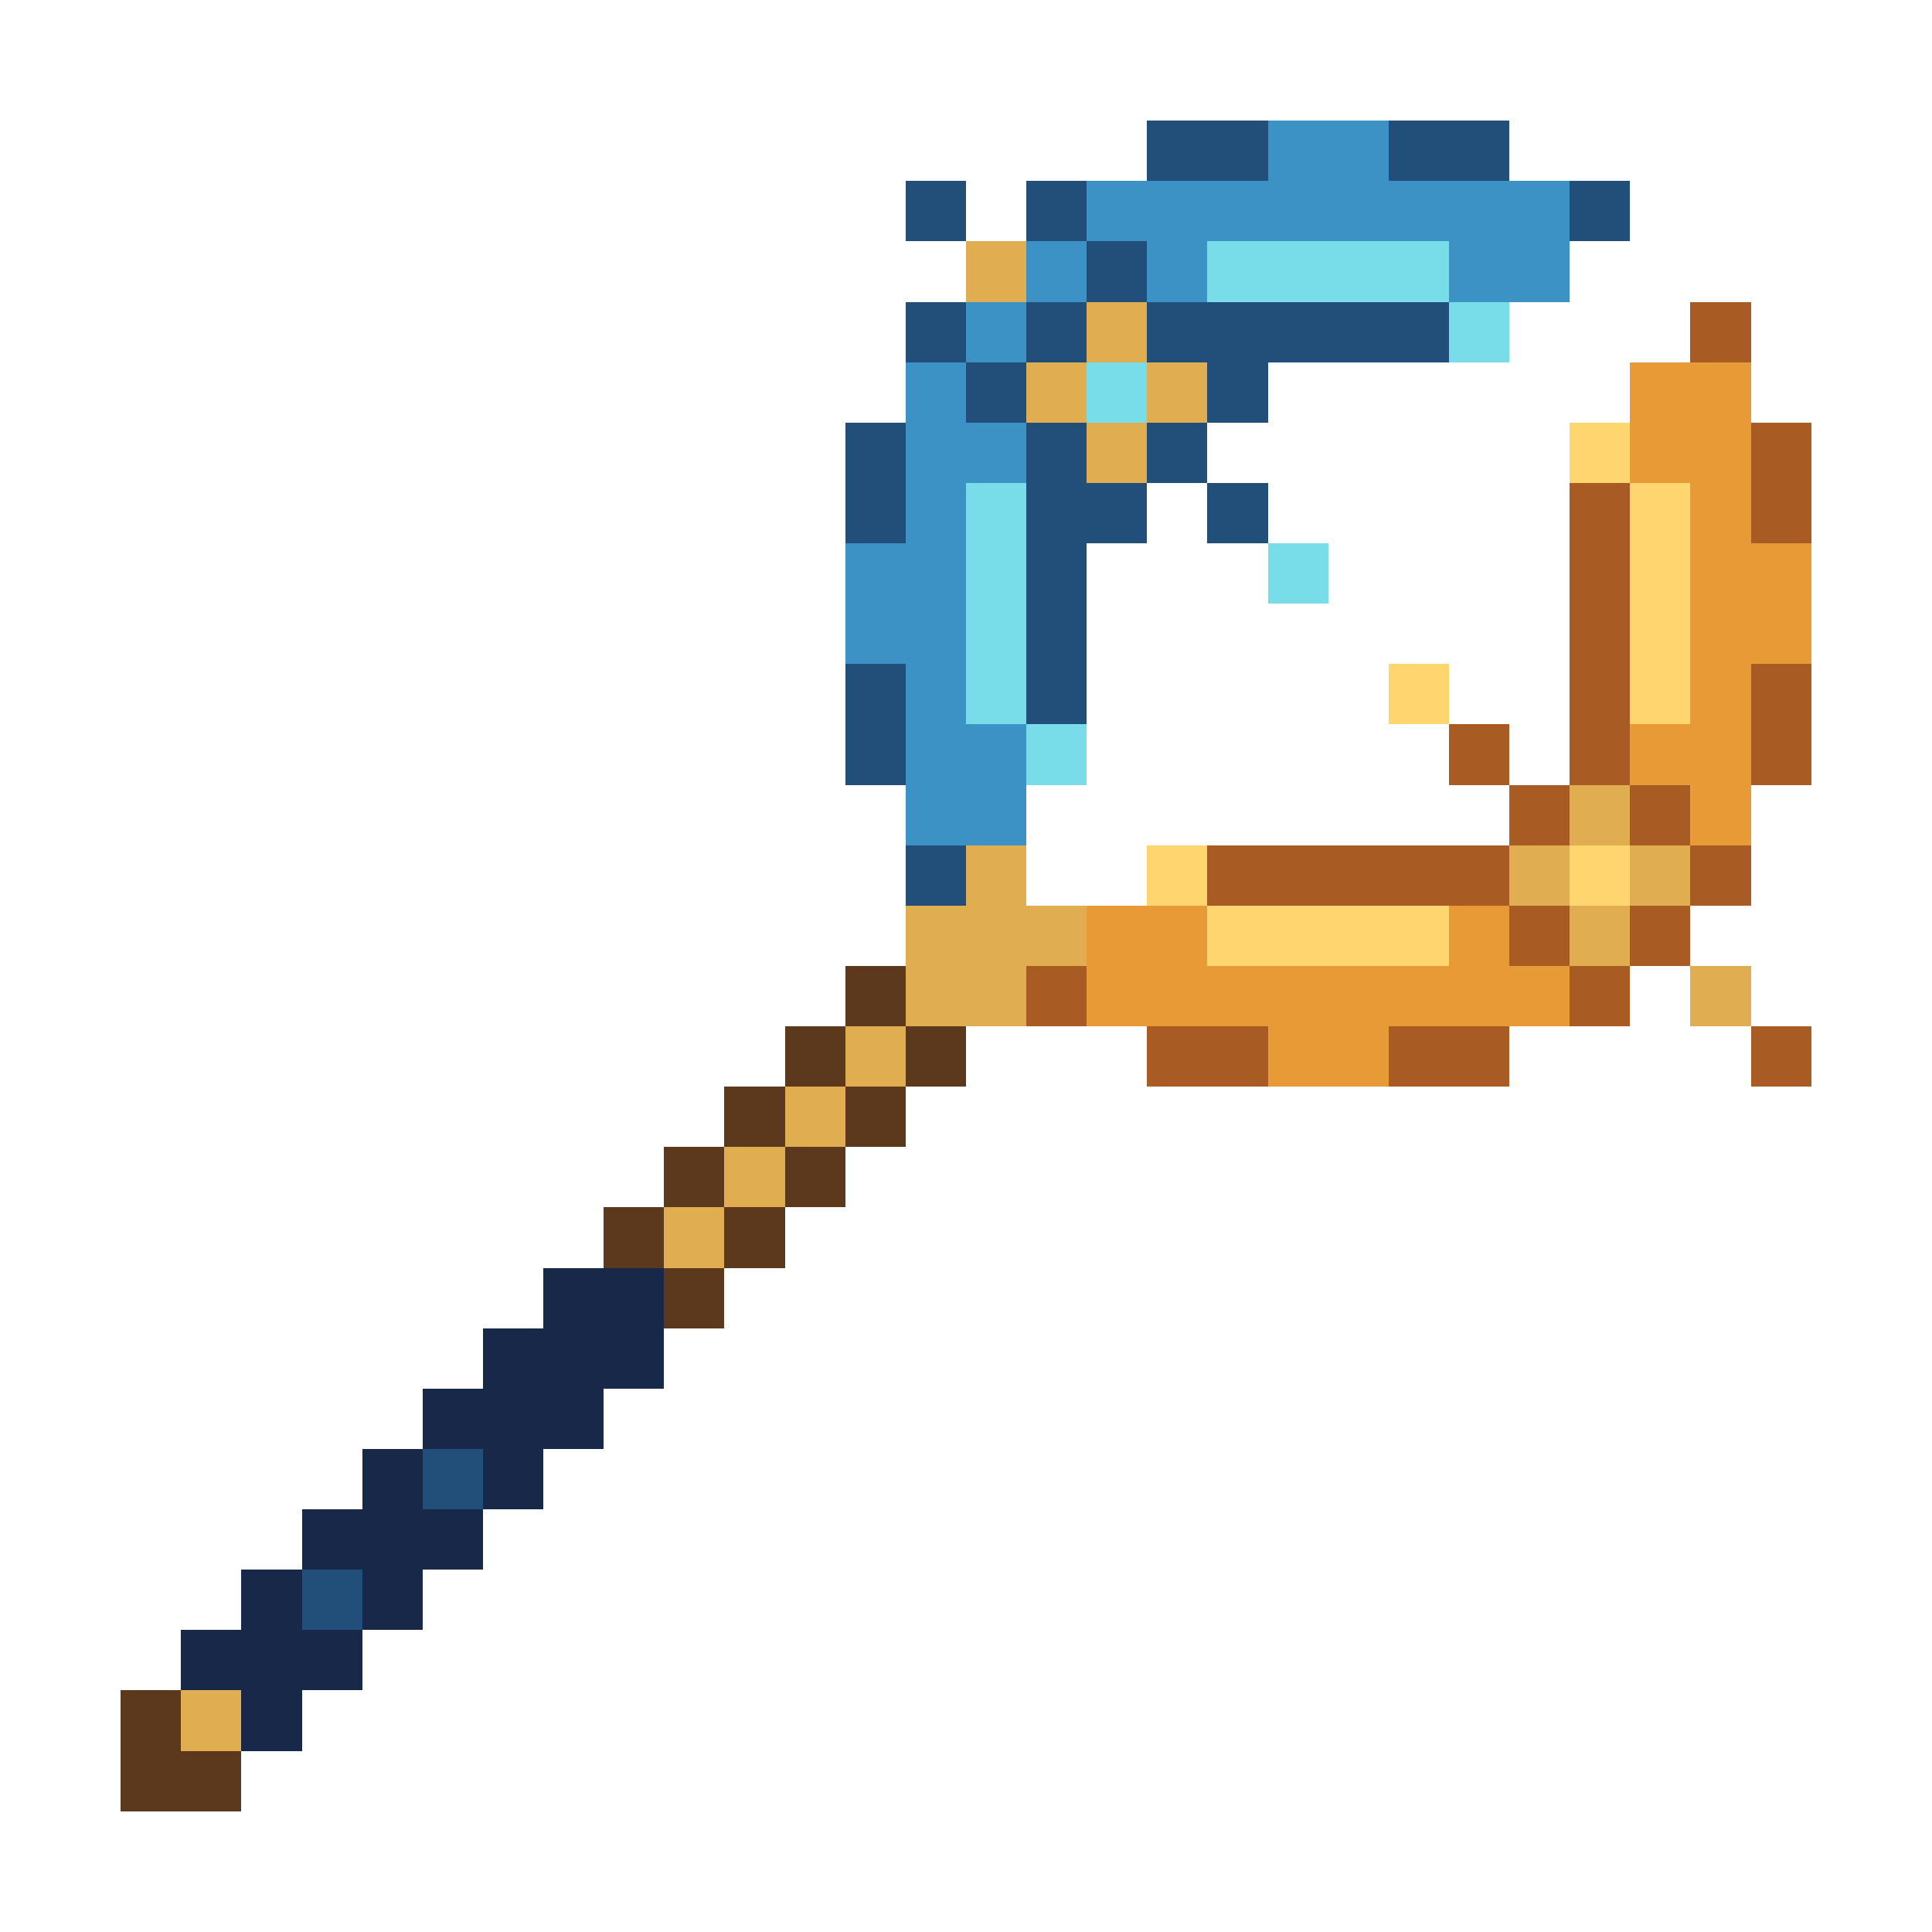
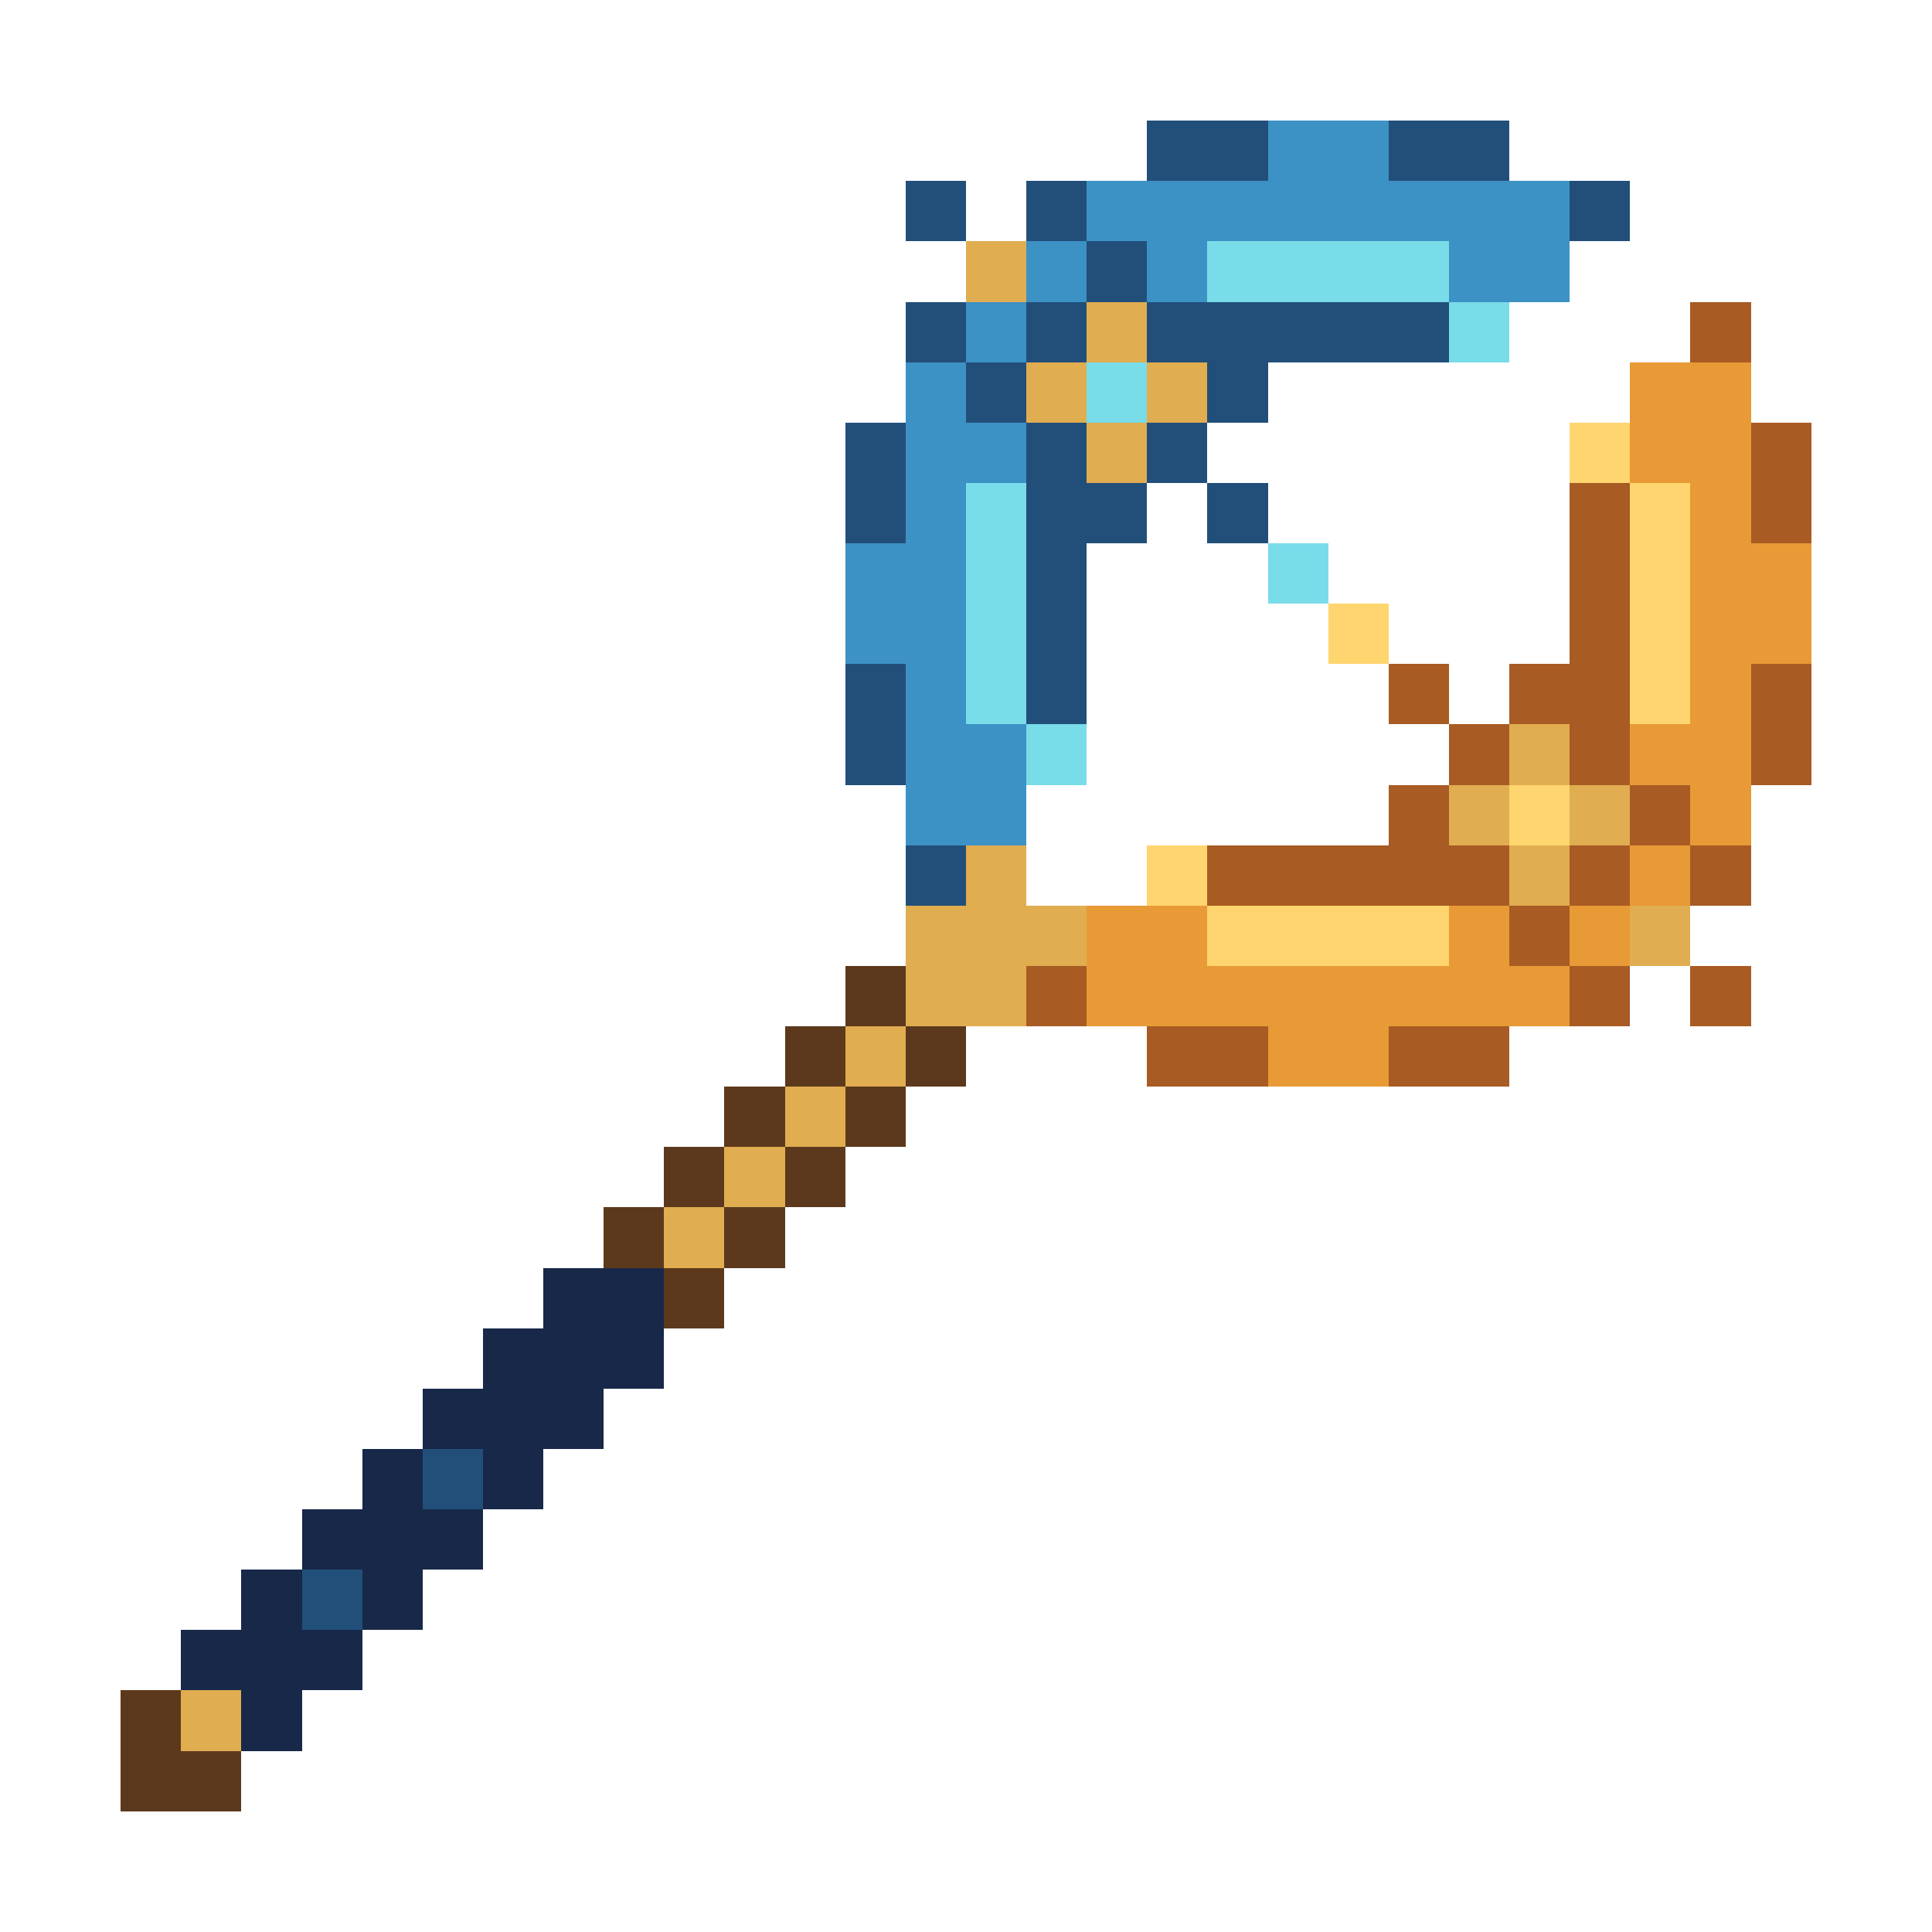
<svg xmlns="http://www.w3.org/2000/svg" width="32" height="32" viewBox="0 0 32 32" shape-rendering="crispEdges">
  <rect x="19" y="2" width="2" height="1" fill="#224f7a" />
  <rect x="21" y="2" width="2" height="1" fill="#3c91c5" />
  <rect x="23" y="2" width="2" height="1" fill="#224f7a" />
  <rect x="15" y="3" width="1" height="1" fill="#224f7a" />
  <rect x="17" y="3" width="1" height="1" fill="#224f7a" />
  <rect x="18" y="3" width="8" height="1" fill="#3c91c5" />
  <rect x="26" y="3" width="1" height="1" fill="#224f7a" />
  <rect x="16" y="4" width="1" height="1" fill="#e0ad50" />
  <rect x="17" y="4" width="1" height="1" fill="#3c91c5" />
  <rect x="18" y="4" width="1" height="1" fill="#224f7a" />
  <rect x="19" y="4" width="1" height="1" fill="#3c91c5" />
  <rect x="20" y="4" width="4" height="1" fill="#79dce9" />
  <rect x="24" y="4" width="2" height="1" fill="#3c91c5" />
  <rect x="15" y="5" width="1" height="1" fill="#224f7a" />
  <rect x="16" y="5" width="1" height="1" fill="#3c91c5" />
  <rect x="17" y="5" width="1" height="1" fill="#224f7a" />
  <rect x="18" y="5" width="1" height="1" fill="#e0ad50" />
  <rect x="19" y="5" width="5" height="1" fill="#224f7a" />
  <rect x="24" y="5" width="1" height="1" fill="#79dce9" />
  <rect x="28" y="5" width="1" height="1" fill="#a85b23" />
  <rect x="15" y="6" width="1" height="1" fill="#3c91c5" />
  <rect x="16" y="6" width="1" height="1" fill="#224f7a" />
  <rect x="17" y="6" width="1" height="1" fill="#e0ad50" />
  <rect x="18" y="6" width="1" height="1" fill="#79dce9" />
  <rect x="19" y="6" width="1" height="1" fill="#e0ad50" />
  <rect x="20" y="6" width="1" height="1" fill="#224f7a" />
  <rect x="27" y="6" width="2" height="1" fill="#e89a36" />
  <rect x="14" y="7" width="1" height="1" fill="#224f7a" />
  <rect x="15" y="7" width="2" height="1" fill="#3c91c5" />
  <rect x="17" y="7" width="1" height="1" fill="#224f7a" />
  <rect x="18" y="7" width="1" height="1" fill="#e0ad50" />
  <rect x="19" y="7" width="1" height="1" fill="#224f7a" />
  <rect x="26" y="7" width="1" height="1" fill="#ffd56f" />
  <rect x="27" y="7" width="2" height="1" fill="#e89a36" />
  <rect x="29" y="7" width="1" height="1" fill="#a85b23" />
  <rect x="14" y="8" width="1" height="1" fill="#224f7a" />
  <rect x="15" y="8" width="1" height="1" fill="#3c91c5" />
  <rect x="16" y="8" width="1" height="1" fill="#79dce9" />
  <rect x="17" y="8" width="2" height="1" fill="#224f7a" />
  <rect x="20" y="8" width="1" height="1" fill="#224f7a" />
  <rect x="26" y="8" width="1" height="1" fill="#a85b23" />
  <rect x="27" y="8" width="1" height="1" fill="#ffd56f" />
  <rect x="28" y="8" width="1" height="1" fill="#e89a36" />
  <rect x="29" y="8" width="1" height="1" fill="#a85b23" />
  <rect x="14" y="9" width="2" height="1" fill="#3c91c5" />
  <rect x="16" y="9" width="1" height="1" fill="#79dce9" />
  <rect x="17" y="9" width="1" height="1" fill="#224f7a" />
  <rect x="21" y="9" width="1" height="1" fill="#79dce9" />
  <rect x="26" y="9" width="1" height="1" fill="#a85b23" />
  <rect x="27" y="9" width="1" height="1" fill="#ffd56f" />
  <rect x="28" y="9" width="2" height="1" fill="#e89a36" />
  <rect x="14" y="10" width="2" height="1" fill="#3c91c5" />
  <rect x="16" y="10" width="1" height="1" fill="#79dce9" />
  <rect x="17" y="10" width="1" height="1" fill="#224f7a" />
+   <rect x="22" y="10" width="1" height="1" fill="#ffd56f" />
  <rect x="26" y="10" width="1" height="1" fill="#a85b23" />
  <rect x="27" y="10" width="1" height="1" fill="#ffd56f" />
  <rect x="28" y="10" width="2" height="1" fill="#e89a36" />
  <rect x="14" y="11" width="1" height="1" fill="#224f7a" />
  <rect x="15" y="11" width="1" height="1" fill="#3c91c5" />
  <rect x="16" y="11" width="1" height="1" fill="#79dce9" />
  <rect x="17" y="11" width="1" height="1" fill="#224f7a" />
-   <rect x="23" y="11" width="1" height="1" fill="#ffd56f" />
-   <rect x="26" y="11" width="1" height="1" fill="#a85b23" />
+   <rect x="23" y="11" width="1" height="1" fill="#a85b23" />
+   <rect x="25" y="11" width="2" height="1" fill="#a85b23" />
  <rect x="27" y="11" width="1" height="1" fill="#ffd56f" />
  <rect x="28" y="11" width="1" height="1" fill="#e89a36" />
  <rect x="29" y="11" width="1" height="1" fill="#a85b23" />
  <rect x="14" y="12" width="1" height="1" fill="#224f7a" />
  <rect x="15" y="12" width="2" height="1" fill="#3c91c5" />
  <rect x="17" y="12" width="1" height="1" fill="#79dce9" />
  <rect x="24" y="12" width="1" height="1" fill="#a85b23" />
+   <rect x="25" y="12" width="1" height="1" fill="#e0ad50" />
  <rect x="26" y="12" width="1" height="1" fill="#a85b23" />
  <rect x="27" y="12" width="2" height="1" fill="#e89a36" />
  <rect x="29" y="12" width="1" height="1" fill="#a85b23" />
  <rect x="15" y="13" width="2" height="1" fill="#3c91c5" />
-   <rect x="25" y="13" width="1" height="1" fill="#a85b23" />
+   <rect x="23" y="13" width="1" height="1" fill="#a85b23" />
+   <rect x="24" y="13" width="1" height="1" fill="#e0ad50" />
+   <rect x="25" y="13" width="1" height="1" fill="#ffd56f" />
  <rect x="26" y="13" width="1" height="1" fill="#e0ad50" />
  <rect x="27" y="13" width="1" height="1" fill="#a85b23" />
  <rect x="28" y="13" width="1" height="1" fill="#e89a36" />
  <rect x="15" y="14" width="1" height="1" fill="#224f7a" />
  <rect x="16" y="14" width="1" height="1" fill="#e0ad50" />
  <rect x="19" y="14" width="1" height="1" fill="#ffd56f" />
  <rect x="20" y="14" width="5" height="1" fill="#a85b23" />
  <rect x="25" y="14" width="1" height="1" fill="#e0ad50" />
-   <rect x="26" y="14" width="1" height="1" fill="#ffd56f" />
-   <rect x="27" y="14" width="1" height="1" fill="#e0ad50" />
+   <rect x="26" y="14" width="1" height="1" fill="#a85b23" />
+   <rect x="27" y="14" width="1" height="1" fill="#e89a36" />
  <rect x="28" y="14" width="1" height="1" fill="#a85b23" />
  <rect x="15" y="15" width="3" height="1" fill="#e0ad50" />
  <rect x="18" y="15" width="2" height="1" fill="#e89a36" />
  <rect x="20" y="15" width="4" height="1" fill="#ffd56f" />
  <rect x="24" y="15" width="1" height="1" fill="#e89a36" />
  <rect x="25" y="15" width="1" height="1" fill="#a85b23" />
-   <rect x="26" y="15" width="1" height="1" fill="#e0ad50" />
-   <rect x="27" y="15" width="1" height="1" fill="#a85b23" />
+   <rect x="26" y="15" width="1" height="1" fill="#e89a36" />
+   <rect x="27" y="15" width="1" height="1" fill="#e0ad50" />
  <rect x="14" y="16" width="1" height="1" fill="#5c391d" />
  <rect x="15" y="16" width="2" height="1" fill="#e0ad50" />
  <rect x="17" y="16" width="1" height="1" fill="#a85b23" />
  <rect x="18" y="16" width="8" height="1" fill="#e89a36" />
  <rect x="26" y="16" width="1" height="1" fill="#a85b23" />
-   <rect x="28" y="16" width="1" height="1" fill="#e0ad50" />
+   <rect x="28" y="16" width="1" height="1" fill="#a85b23" />
  <rect x="13" y="17" width="1" height="1" fill="#5c391d" />
  <rect x="14" y="17" width="1" height="1" fill="#e0ad50" />
  <rect x="15" y="17" width="1" height="1" fill="#5c391d" />
  <rect x="19" y="17" width="2" height="1" fill="#a85b23" />
  <rect x="21" y="17" width="2" height="1" fill="#e89a36" />
  <rect x="23" y="17" width="2" height="1" fill="#a85b23" />
-   <rect x="29" y="17" width="1" height="1" fill="#a85b23" />
  <rect x="12" y="18" width="1" height="1" fill="#5c391d" />
  <rect x="13" y="18" width="1" height="1" fill="#e0ad50" />
  <rect x="14" y="18" width="1" height="1" fill="#5c391d" />
  <rect x="11" y="19" width="1" height="1" fill="#5c391d" />
  <rect x="12" y="19" width="1" height="1" fill="#e0ad50" />
  <rect x="13" y="19" width="1" height="1" fill="#5c391d" />
  <rect x="10" y="20" width="1" height="1" fill="#5c391d" />
  <rect x="11" y="20" width="1" height="1" fill="#e0ad50" />
  <rect x="12" y="20" width="1" height="1" fill="#5c391d" />
  <rect x="9" y="21" width="2" height="1" fill="#172849" />
  <rect x="11" y="21" width="1" height="1" fill="#5c391d" />
  <rect x="8" y="22" width="3" height="1" fill="#172849" />
  <rect x="7" y="23" width="3" height="1" fill="#172849" />
  <rect x="6" y="24" width="1" height="1" fill="#172849" />
  <rect x="7" y="24" width="1" height="1" fill="#224f7a" />
  <rect x="8" y="24" width="1" height="1" fill="#172849" />
  <rect x="5" y="25" width="3" height="1" fill="#172849" />
  <rect x="4" y="26" width="1" height="1" fill="#172849" />
  <rect x="5" y="26" width="1" height="1" fill="#224f7a" />
  <rect x="6" y="26" width="1" height="1" fill="#172849" />
  <rect x="3" y="27" width="3" height="1" fill="#172849" />
  <rect x="2" y="28" width="1" height="1" fill="#5c391d" />
  <rect x="3" y="28" width="1" height="1" fill="#e0ad50" />
  <rect x="4" y="28" width="1" height="1" fill="#172849" />
  <rect x="2" y="29" width="2" height="1" fill="#5c391d" />
</svg>
